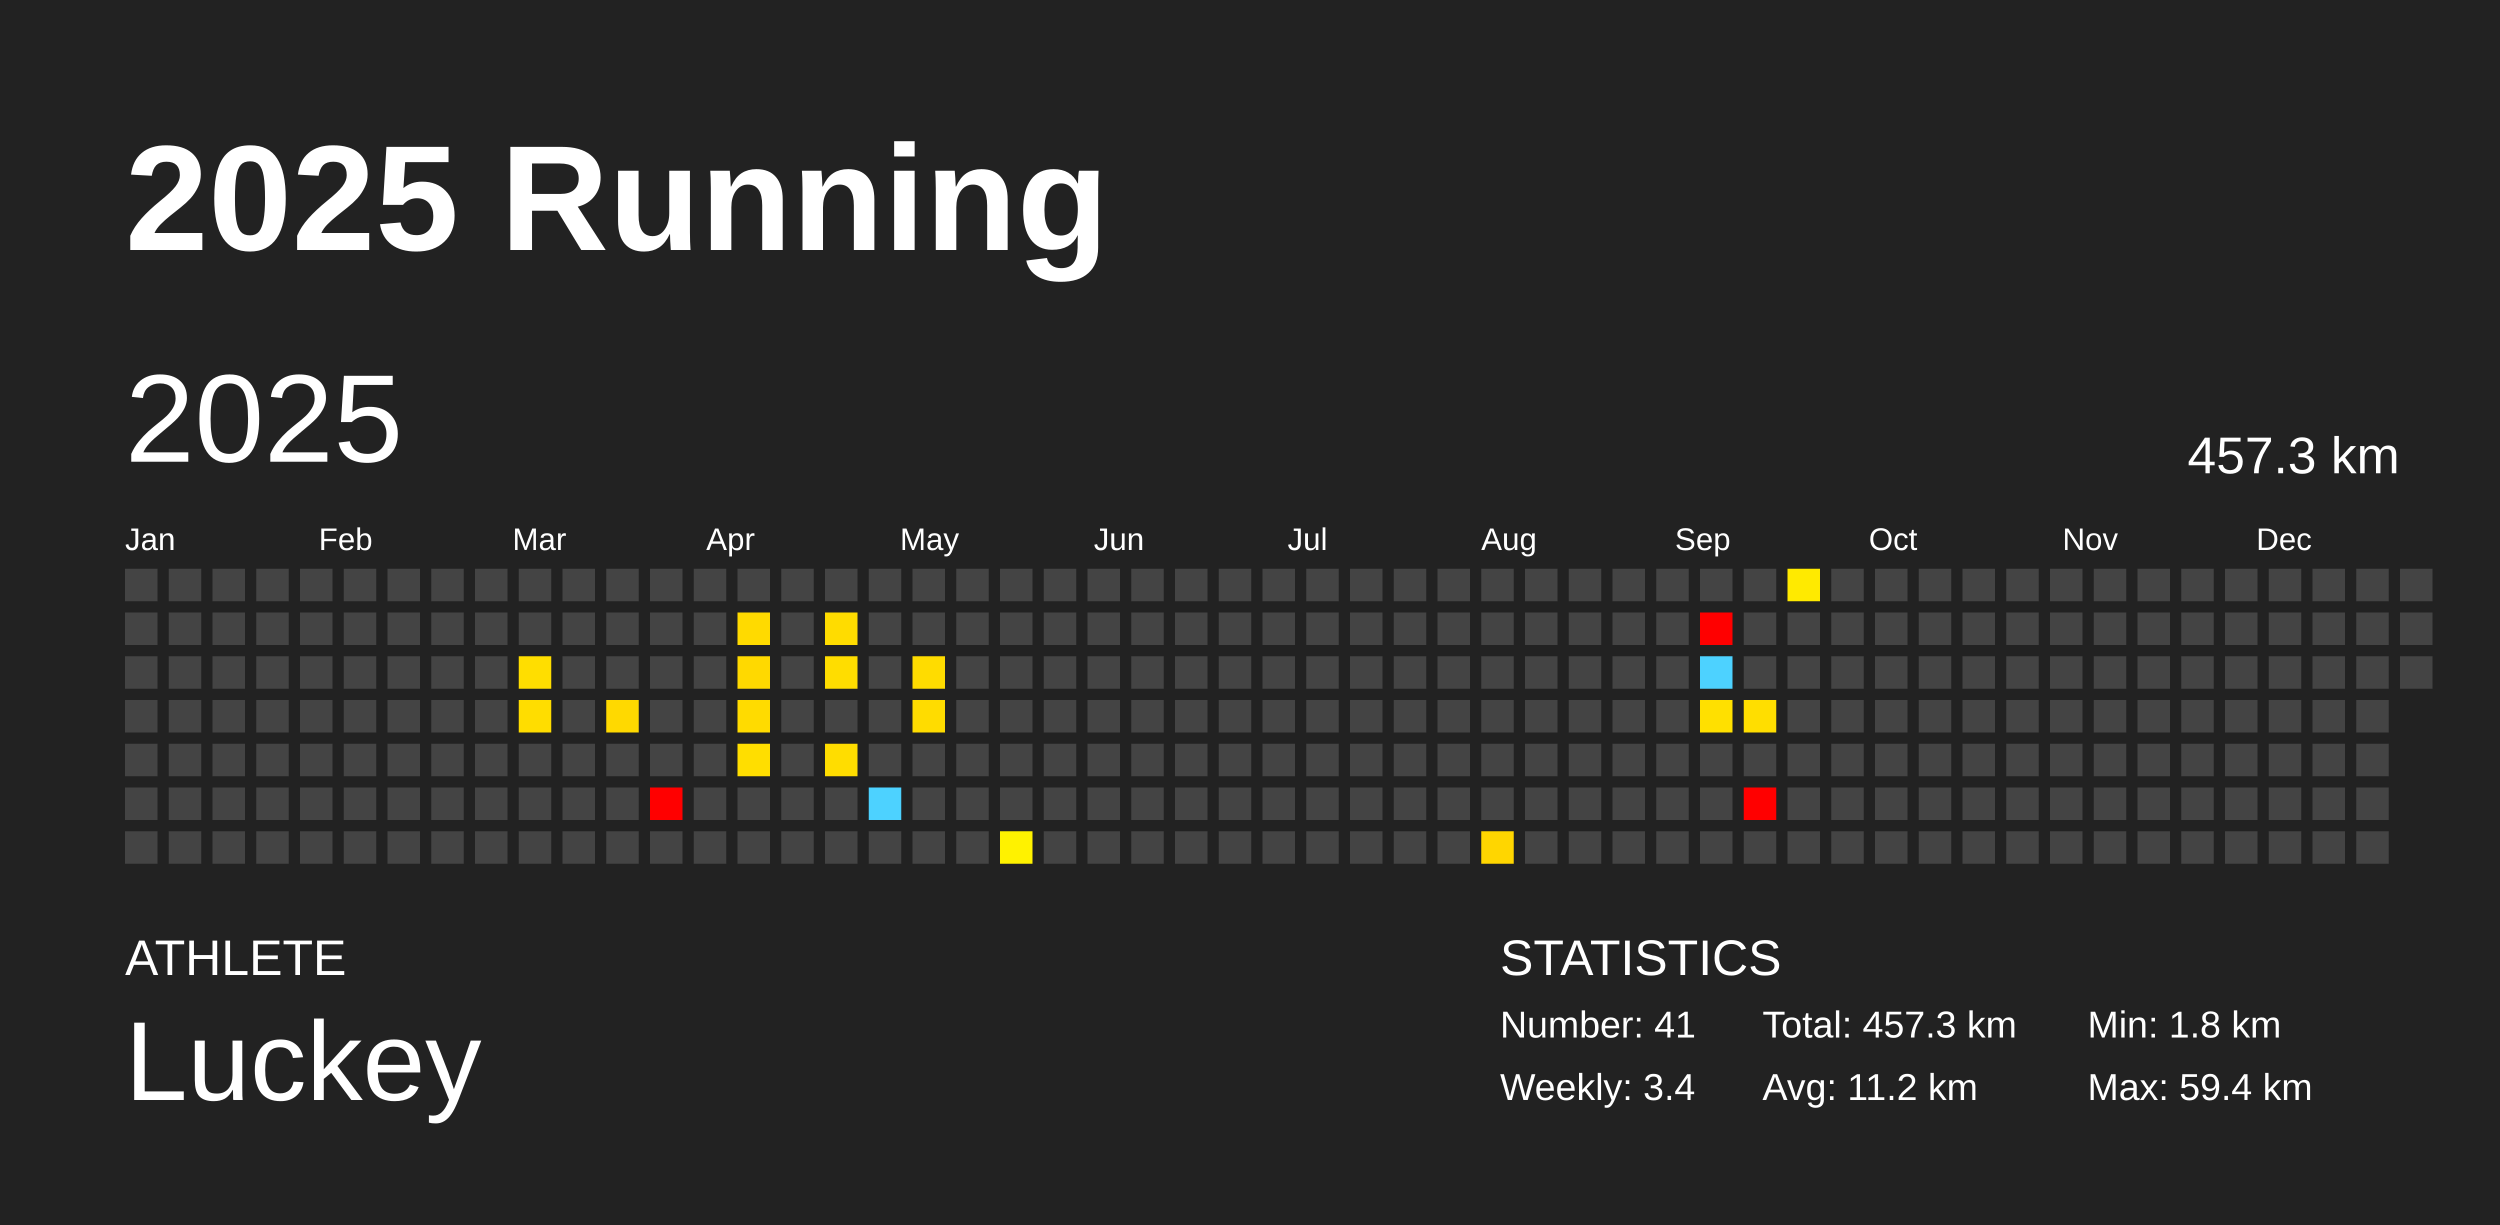
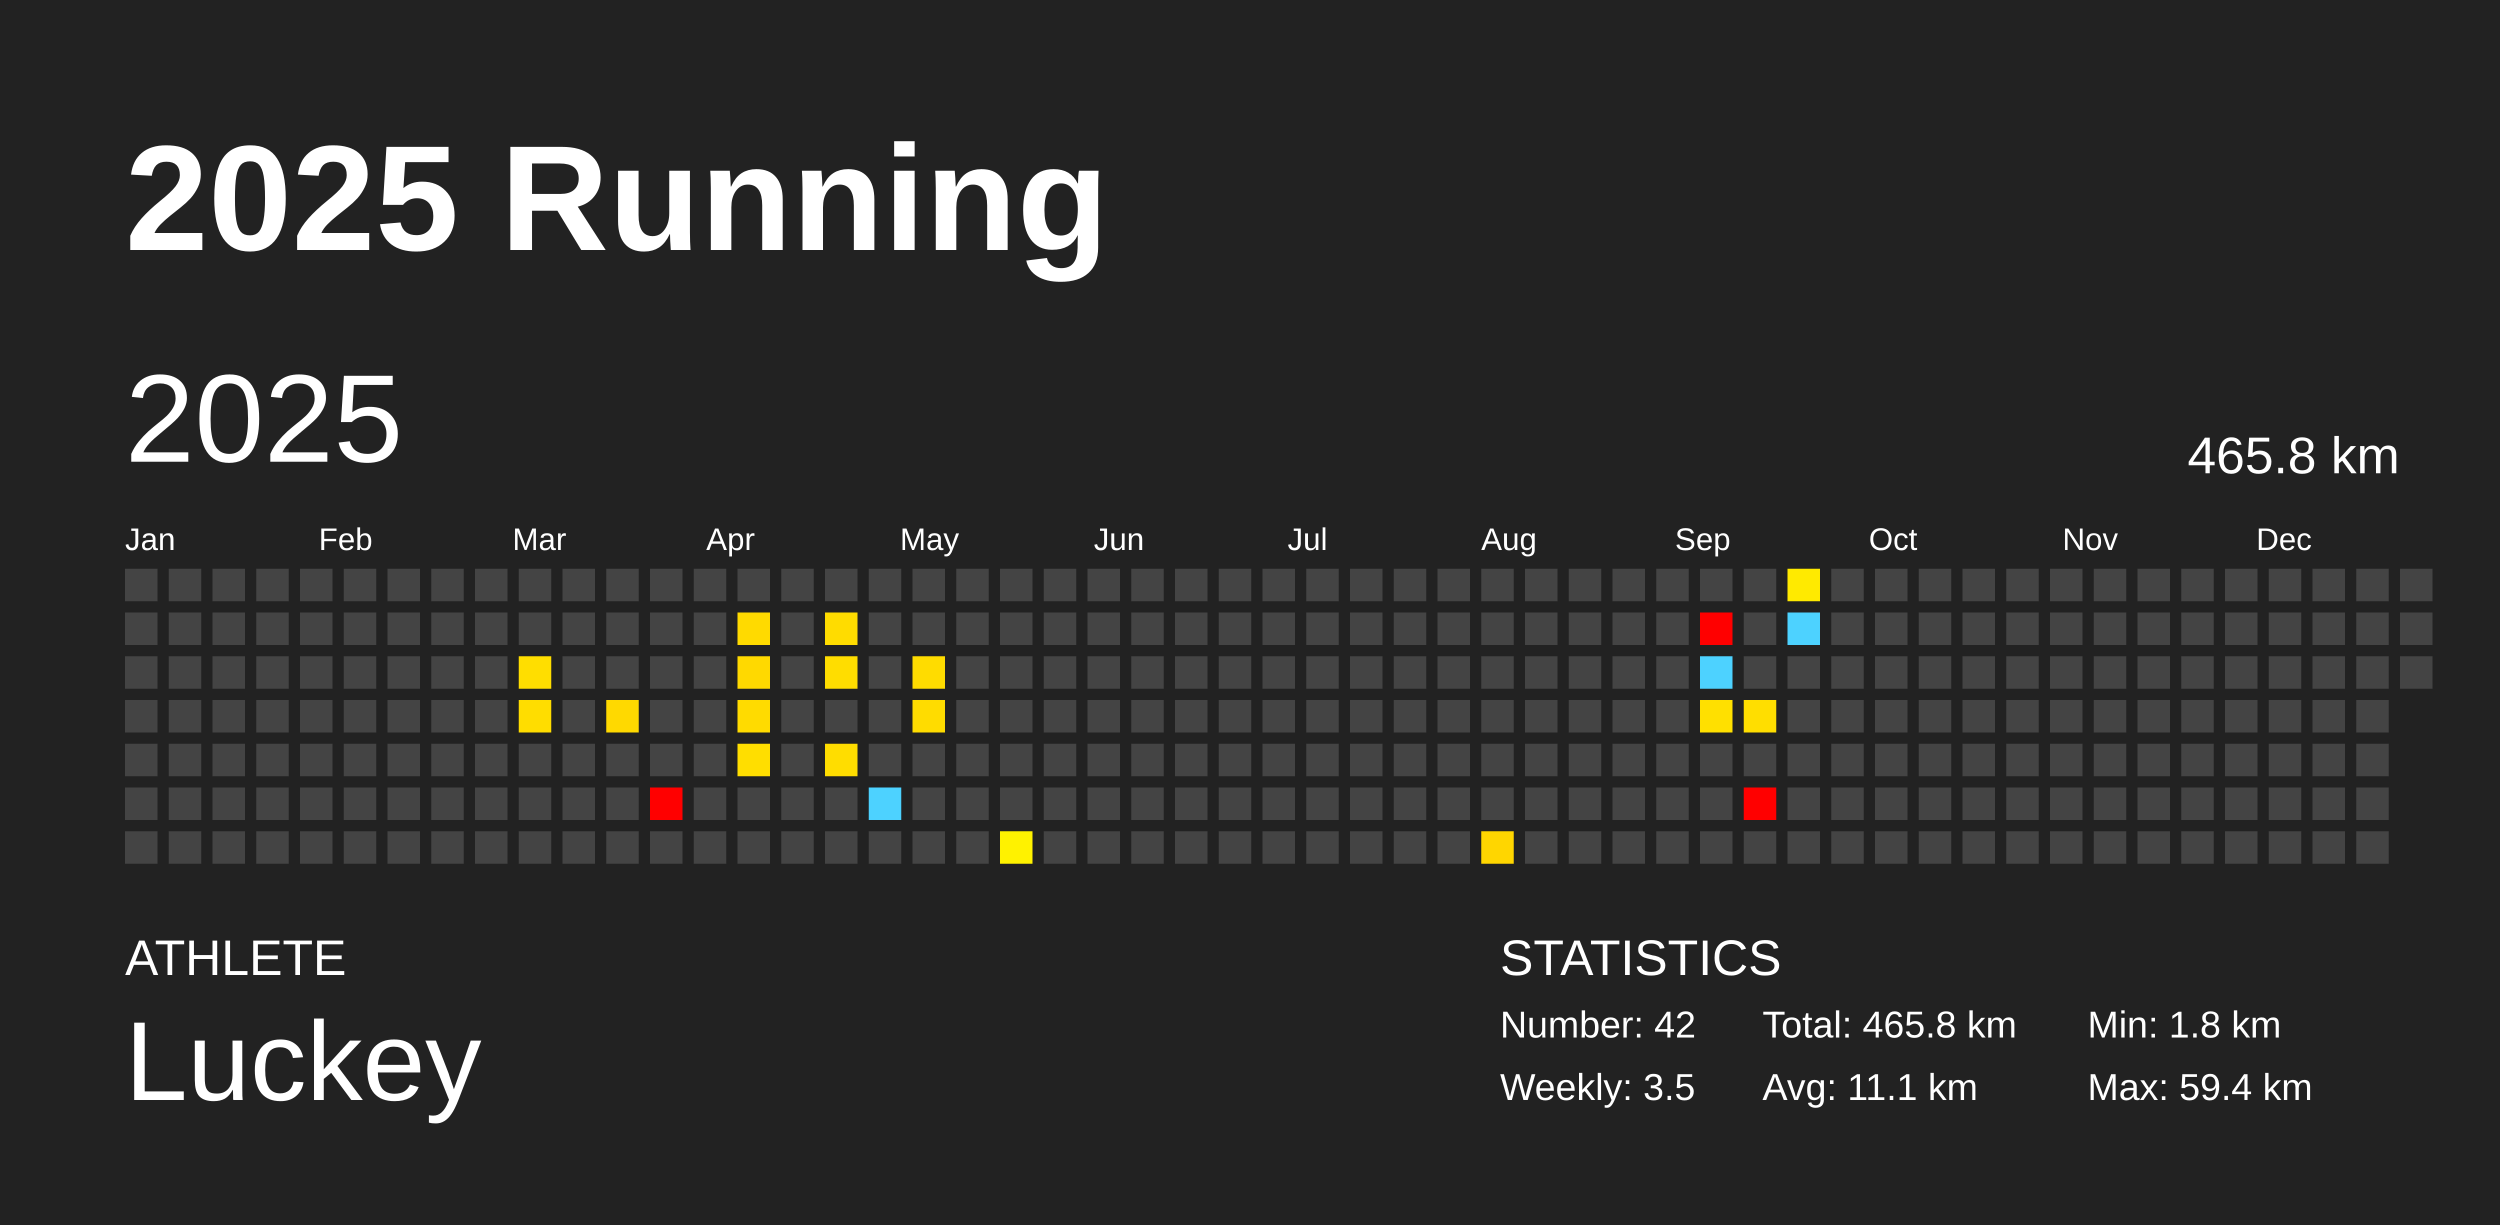
<svg xmlns="http://www.w3.org/2000/svg" baseProfile="full" height="98mm" version="1.1" viewBox="0,0,200,98" width="200mm">
  <defs />
  <rect fill="#222222" height="98" width="200" x="0" y="0" />
  <text fill="#FFFFFF" style="font-size:12px; font-family:Arial; font-weight:bold;" x="10" y="20">2025 Running</text>
  <text fill="#FFFFFF" style="font-size:4px; font-family:Arial" x="10" y="78">ATHLETE</text>
  <text fill="#FFFFFF" style="font-size:9px; font-family:Arial" x="10" y="88">Luckey</text>
  <text fill="#FFFFFF" style="font-size:4px; font-family:Arial" x="120" y="78">STATISTICS</text>
-   <text fill="#FFFFFF" style="font-size:3px; font-family:Arial" x="120" y="83">Number: 41</text>
-   <text fill="#FFFFFF" style="font-size:3px; font-family:Arial" x="120" y="88">Weekly: 3.4</text>
-   <text fill="#FFFFFF" style="font-size:3px; font-family:Arial" x="141" y="83">Total: 457.3 km</text>
-   <text fill="#FFFFFF" style="font-size:3px; font-family:Arial" x="141" y="88">Avg: 11.2 km</text>
+   <text fill="#FFFFFF" style="font-size:3px; font-family:Arial" x="120" y="83">Number: 42</text>
+   <text fill="#FFFFFF" style="font-size:3px; font-family:Arial" x="120" y="88">Weekly: 3.5</text>
+   <text fill="#FFFFFF" style="font-size:3px; font-family:Arial" x="141" y="83">Total: 465.8 km</text>
+   <text fill="#FFFFFF" style="font-size:3px; font-family:Arial" x="141" y="88">Avg: 11.1 km</text>
  <text fill="#FFFFFF" style="font-size:3px; font-family:Arial" x="167" y="83">Min: 1.8 km</text>
  <text fill="#FFFFFF" style="font-size:3px; font-family:Arial" x="167" y="88">Max: 59.4 km</text>
  <text dominant-baseline="hanging" fill="#FFFFFF" style="font-size:10.0px; font-family:Arial;" x="10" y="30">2025</text>
-   <text dominant-baseline="hanging" fill="#FFFFFF" style="font-size:4.125px; font-family:Arial;" x="175" y="35">457.3 km</text>
+   <text dominant-baseline="hanging" fill="#FFFFFF" style="font-size:4.125px; font-family:Arial;" x="175" y="35">465.8 km</text>
  <text fill="#FFFFFF" style="font-size:2.5px; font-family:Arial" x="10.0" y="44">Jan</text>
  <text fill="#FFFFFF" style="font-size:2.5px; font-family:Arial" x="25.5" y="44">Feb</text>
  <text fill="#FFFFFF" style="font-size:2.5px; font-family:Arial" x="41.0" y="44">Mar</text>
  <text fill="#FFFFFF" style="font-size:2.5px; font-family:Arial" x="56.5" y="44">Apr</text>
  <text fill="#FFFFFF" style="font-size:2.5px; font-family:Arial" x="72.0" y="44">May</text>
  <text fill="#FFFFFF" style="font-size:2.5px; font-family:Arial" x="87.5" y="44">Jun</text>
  <text fill="#FFFFFF" style="font-size:2.5px; font-family:Arial" x="103.0" y="44">Jul</text>
  <text fill="#FFFFFF" style="font-size:2.5px; font-family:Arial" x="118.5" y="44">Aug</text>
  <text fill="#FFFFFF" style="font-size:2.5px; font-family:Arial" x="134.0" y="44">Sep</text>
  <text fill="#FFFFFF" style="font-size:2.5px; font-family:Arial" x="149.5" y="44">Oct</text>
  <text fill="#FFFFFF" style="font-size:2.5px; font-family:Arial" x="165.0" y="44">Nov</text>
  <text fill="#FFFFFF" style="font-size:2.5px; font-family:Arial" x="180.5" y="44">Dec</text>
  <rect fill="#444444" height="2.6" width="2.6" x="10.0" y="45.5" />
  <rect fill="#444444" height="2.6" width="2.6" x="10.0" y="49.0" />
  <rect fill="#444444" height="2.6" width="2.6" x="10.0" y="52.5" />
  <rect fill="#444444" height="2.6" width="2.6" x="10.0" y="56.0" />
  <rect fill="#444444" height="2.6" width="2.6" x="10.0" y="59.5" />
  <rect fill="#444444" height="2.6" width="2.6" x="10.0" y="63.0" />
  <rect fill="#444444" height="2.6" width="2.6" x="10.0" y="66.5" />
  <rect fill="#444444" height="2.6" width="2.6" x="13.5" y="45.5" />
  <rect fill="#444444" height="2.6" width="2.6" x="13.5" y="49.0" />
  <rect fill="#444444" height="2.6" width="2.6" x="13.5" y="52.5" />
  <rect fill="#444444" height="2.6" width="2.6" x="13.5" y="56.0" />
  <rect fill="#444444" height="2.6" width="2.6" x="13.5" y="59.5" />
  <rect fill="#444444" height="2.6" width="2.6" x="13.5" y="63.0" />
  <rect fill="#444444" height="2.6" width="2.6" x="13.5" y="66.5" />
  <rect fill="#444444" height="2.6" width="2.6" x="17.0" y="45.5" />
  <rect fill="#444444" height="2.6" width="2.6" x="17.0" y="49.0" />
  <rect fill="#444444" height="2.6" width="2.6" x="17.0" y="52.5" />
  <rect fill="#444444" height="2.6" width="2.6" x="17.0" y="56.0" />
  <rect fill="#444444" height="2.6" width="2.6" x="17.0" y="59.5" />
  <rect fill="#444444" height="2.6" width="2.6" x="17.0" y="63.0" />
  <rect fill="#444444" height="2.6" width="2.6" x="17.0" y="66.5" />
  <rect fill="#444444" height="2.6" width="2.6" x="20.5" y="45.5" />
  <rect fill="#444444" height="2.6" width="2.6" x="20.5" y="49.0" />
  <rect fill="#444444" height="2.6" width="2.6" x="20.5" y="52.5" />
  <rect fill="#444444" height="2.6" width="2.6" x="20.5" y="56.0" />
  <rect fill="#444444" height="2.6" width="2.6" x="20.5" y="59.5" />
  <rect fill="#444444" height="2.6" width="2.6" x="20.5" y="63.0" />
  <rect fill="#444444" height="2.6" width="2.6" x="20.5" y="66.5" />
  <rect fill="#444444" height="2.6" width="2.6" x="24.0" y="45.5" />
  <rect fill="#444444" height="2.6" width="2.6" x="24.0" y="49.0" />
  <rect fill="#444444" height="2.6" width="2.6" x="24.0" y="52.5" />
  <rect fill="#444444" height="2.6" width="2.6" x="24.0" y="56.0" />
  <rect fill="#444444" height="2.6" width="2.6" x="24.0" y="59.5" />
  <rect fill="#444444" height="2.6" width="2.6" x="24.0" y="63.0" />
  <rect fill="#444444" height="2.6" width="2.6" x="24.0" y="66.5" />
  <rect fill="#444444" height="2.6" width="2.6" x="27.5" y="45.5" />
  <rect fill="#444444" height="2.6" width="2.6" x="27.5" y="49.0" />
  <rect fill="#444444" height="2.6" width="2.6" x="27.5" y="52.5" />
  <rect fill="#444444" height="2.6" width="2.6" x="27.5" y="56.0" />
  <rect fill="#444444" height="2.6" width="2.6" x="27.5" y="59.5" />
  <rect fill="#444444" height="2.6" width="2.6" x="27.5" y="63.0" />
  <rect fill="#444444" height="2.6" width="2.6" x="27.5" y="66.5" />
  <rect fill="#444444" height="2.6" width="2.6" x="31.0" y="45.5" />
  <rect fill="#444444" height="2.6" width="2.6" x="31.0" y="49.0" />
  <rect fill="#444444" height="2.6" width="2.6" x="31.0" y="52.5" />
  <rect fill="#444444" height="2.6" width="2.6" x="31.0" y="56.0" />
  <rect fill="#444444" height="2.6" width="2.6" x="31.0" y="59.5" />
  <rect fill="#444444" height="2.6" width="2.6" x="31.0" y="63.0" />
  <rect fill="#444444" height="2.6" width="2.6" x="31.0" y="66.5" />
  <rect fill="#444444" height="2.6" width="2.6" x="34.5" y="45.5" />
  <rect fill="#444444" height="2.6" width="2.6" x="34.5" y="49.0" />
  <rect fill="#444444" height="2.6" width="2.6" x="34.5" y="52.5" />
  <rect fill="#444444" height="2.6" width="2.6" x="34.5" y="56.0" />
  <rect fill="#444444" height="2.6" width="2.6" x="34.5" y="59.5" />
  <rect fill="#444444" height="2.6" width="2.6" x="34.5" y="63.0" />
  <rect fill="#444444" height="2.6" width="2.6" x="34.5" y="66.5" />
  <rect fill="#444444" height="2.6" width="2.6" x="38.0" y="45.5" />
  <rect fill="#444444" height="2.6" width="2.6" x="38.0" y="49.0" />
  <rect fill="#444444" height="2.6" width="2.6" x="38.0" y="52.5" />
  <rect fill="#444444" height="2.6" width="2.6" x="38.0" y="56.0" />
  <rect fill="#444444" height="2.6" width="2.6" x="38.0" y="59.5" />
  <rect fill="#444444" height="2.6" width="2.6" x="38.0" y="63.0" />
  <rect fill="#444444" height="2.6" width="2.6" x="38.0" y="66.5" />
  <rect fill="#444444" height="2.6" width="2.6" x="41.5" y="45.5" />
  <rect fill="#444444" height="2.6" width="2.6" x="41.5" y="49.0" />
  <rect fill="#ffde00" height="2.6" width="2.6" x="41.5" y="52.5" />
  <rect fill="#ffdd00" height="2.6" width="2.6" x="41.5" y="56.0" />
  <rect fill="#444444" height="2.6" width="2.6" x="41.5" y="59.5" />
  <rect fill="#444444" height="2.6" width="2.6" x="41.5" y="63.0" />
  <rect fill="#444444" height="2.6" width="2.6" x="41.5" y="66.5" />
  <rect fill="#444444" height="2.6" width="2.6" x="45.0" y="45.5" />
  <rect fill="#444444" height="2.6" width="2.6" x="45.0" y="49.0" />
  <rect fill="#444444" height="2.6" width="2.6" x="45.0" y="52.5" />
  <rect fill="#444444" height="2.6" width="2.6" x="45.0" y="56.0" />
  <rect fill="#444444" height="2.6" width="2.6" x="45.0" y="59.5" />
  <rect fill="#444444" height="2.6" width="2.6" x="45.0" y="63.0" />
  <rect fill="#444444" height="2.6" width="2.6" x="45.0" y="66.5" />
  <rect fill="#444444" height="2.6" width="2.6" x="48.5" y="45.5" />
  <rect fill="#444444" height="2.6" width="2.6" x="48.5" y="49.0" />
  <rect fill="#444444" height="2.6" width="2.6" x="48.5" y="52.5" />
  <rect fill="#ffd900" height="2.6" width="2.6" x="48.5" y="56.0" />
  <rect fill="#444444" height="2.6" width="2.6" x="48.5" y="59.5" />
  <rect fill="#444444" height="2.6" width="2.6" x="48.5" y="63.0" />
  <rect fill="#444444" height="2.6" width="2.6" x="48.5" y="66.5" />
  <rect fill="#444444" height="2.6" width="2.6" x="52.0" y="45.5" />
  <rect fill="#444444" height="2.6" width="2.6" x="52.0" y="49.0" />
  <rect fill="#444444" height="2.6" width="2.6" x="52.0" y="52.5" />
  <rect fill="#444444" height="2.6" width="2.6" x="52.0" y="56.0" />
  <rect fill="#444444" height="2.6" width="2.6" x="52.0" y="59.5" />
  <rect fill="red" height="2.6" width="2.6" x="52.0" y="63.0" />
  <rect fill="#444444" height="2.6" width="2.6" x="52.0" y="66.5" />
  <rect fill="#444444" height="2.6" width="2.6" x="55.5" y="45.5" />
  <rect fill="#444444" height="2.6" width="2.6" x="55.5" y="49.0" />
  <rect fill="#444444" height="2.6" width="2.6" x="55.5" y="52.5" />
  <rect fill="#444444" height="2.6" width="2.6" x="55.5" y="56.0" />
  <rect fill="#444444" height="2.6" width="2.6" x="55.5" y="59.5" />
  <rect fill="#444444" height="2.6" width="2.6" x="55.5" y="63.0" />
  <rect fill="#444444" height="2.6" width="2.6" x="55.5" y="66.5" />
  <rect fill="#444444" height="2.6" width="2.6" x="59.0" y="45.5" />
  <rect fill="#ffda00" height="2.6" width="2.6" x="59.0" y="49.0" />
  <rect fill="#ffd900" height="2.6" width="2.6" x="59.0" y="52.5" />
  <rect fill="#ffdb00" height="2.6" width="2.6" x="59.0" y="56.0" />
  <rect fill="#ffde00" height="2.6" width="2.6" x="59.0" y="59.5" />
  <rect fill="#444444" height="2.6" width="2.6" x="59.0" y="63.0" />
  <rect fill="#444444" height="2.6" width="2.6" x="59.0" y="66.5" />
  <rect fill="#444444" height="2.6" width="2.6" x="62.5" y="45.5" />
  <rect fill="#444444" height="2.6" width="2.6" x="62.5" y="49.0" />
  <rect fill="#444444" height="2.6" width="2.6" x="62.5" y="52.5" />
  <rect fill="#444444" height="2.6" width="2.6" x="62.5" y="56.0" />
  <rect fill="#444444" height="2.6" width="2.6" x="62.5" y="59.5" />
  <rect fill="#444444" height="2.6" width="2.6" x="62.5" y="63.0" />
  <rect fill="#444444" height="2.6" width="2.6" x="62.5" y="66.5" />
  <rect fill="#444444" height="2.6" width="2.6" x="66.0" y="45.5" />
  <rect fill="#ffdc00" height="2.6" width="2.6" x="66.0" y="49.0" />
  <rect fill="#ffdd00" height="2.6" width="2.6" x="66.0" y="52.5" />
  <rect fill="#444444" height="2.6" width="2.6" x="66.0" y="56.0" />
  <rect fill="#ffdd00" height="2.6" width="2.6" x="66.0" y="59.5" />
  <rect fill="#444444" height="2.6" width="2.6" x="66.0" y="63.0" />
  <rect fill="#444444" height="2.6" width="2.6" x="66.0" y="66.5" />
  <rect fill="#444444" height="2.6" width="2.6" x="69.5" y="45.5" />
  <rect fill="#444444" height="2.6" width="2.6" x="69.5" y="49.0" />
  <rect fill="#444444" height="2.6" width="2.6" x="69.5" y="52.5" />
  <rect fill="#444444" height="2.6" width="2.6" x="69.5" y="56.0" />
  <rect fill="#444444" height="2.6" width="2.6" x="69.5" y="59.5" />
  <rect fill="#4dd2ff" height="2.6" width="2.6" x="69.5" y="63.0" />
  <rect fill="#444444" height="2.6" width="2.6" x="69.5" y="66.5" />
  <rect fill="#444444" height="2.6" width="2.6" x="73.0" y="45.5" />
  <rect fill="#444444" height="2.6" width="2.6" x="73.0" y="49.0" />
  <rect fill="#ffdc00" height="2.6" width="2.6" x="73.0" y="52.5" />
  <rect fill="#ffdc00" height="2.6" width="2.6" x="73.0" y="56.0" />
  <rect fill="#444444" height="2.6" width="2.6" x="73.0" y="59.5" />
  <rect fill="#444444" height="2.6" width="2.6" x="73.0" y="63.0" />
  <rect fill="#444444" height="2.6" width="2.6" x="73.0" y="66.5" />
  <rect fill="#444444" height="2.6" width="2.6" x="76.5" y="45.5" />
  <rect fill="#444444" height="2.6" width="2.6" x="76.5" y="49.0" />
  <rect fill="#444444" height="2.6" width="2.6" x="76.5" y="52.5" />
  <rect fill="#444444" height="2.6" width="2.6" x="76.5" y="56.0" />
  <rect fill="#444444" height="2.6" width="2.6" x="76.5" y="59.5" />
  <rect fill="#444444" height="2.6" width="2.6" x="76.5" y="63.0" />
  <rect fill="#444444" height="2.6" width="2.6" x="76.5" y="66.5" />
  <rect fill="#444444" height="2.6" width="2.6" x="80.0" y="45.5" />
  <rect fill="#444444" height="2.6" width="2.6" x="80.0" y="49.0" />
  <rect fill="#444444" height="2.6" width="2.6" x="80.0" y="52.5" />
  <rect fill="#444444" height="2.6" width="2.6" x="80.0" y="56.0" />
  <rect fill="#444444" height="2.6" width="2.6" x="80.0" y="59.5" />
  <rect fill="#444444" height="2.6" width="2.6" x="80.0" y="63.0" />
  <rect fill="#fff200" height="2.6" width="2.6" x="80.0" y="66.5" />
  <rect fill="#444444" height="2.6" width="2.6" x="83.5" y="45.5" />
  <rect fill="#444444" height="2.6" width="2.6" x="83.5" y="49.0" />
  <rect fill="#444444" height="2.6" width="2.6" x="83.5" y="52.5" />
  <rect fill="#444444" height="2.6" width="2.6" x="83.5" y="56.0" />
  <rect fill="#444444" height="2.6" width="2.6" x="83.5" y="59.5" />
  <rect fill="#444444" height="2.6" width="2.6" x="83.5" y="63.0" />
  <rect fill="#444444" height="2.6" width="2.6" x="83.5" y="66.5" />
  <rect fill="#444444" height="2.6" width="2.6" x="87.0" y="45.5" />
  <rect fill="#444444" height="2.6" width="2.6" x="87.0" y="49.0" />
  <rect fill="#444444" height="2.6" width="2.6" x="87.0" y="52.5" />
  <rect fill="#444444" height="2.6" width="2.6" x="87.0" y="56.0" />
  <rect fill="#444444" height="2.6" width="2.6" x="87.0" y="59.5" />
  <rect fill="#444444" height="2.6" width="2.6" x="87.0" y="63.0" />
  <rect fill="#444444" height="2.6" width="2.6" x="87.0" y="66.5" />
  <rect fill="#444444" height="2.6" width="2.6" x="90.5" y="45.5" />
  <rect fill="#444444" height="2.6" width="2.6" x="90.5" y="49.0" />
  <rect fill="#444444" height="2.6" width="2.6" x="90.5" y="52.5" />
  <rect fill="#444444" height="2.6" width="2.6" x="90.5" y="56.0" />
  <rect fill="#444444" height="2.6" width="2.6" x="90.5" y="59.5" />
  <rect fill="#444444" height="2.6" width="2.6" x="90.5" y="63.0" />
  <rect fill="#444444" height="2.6" width="2.6" x="90.5" y="66.5" />
  <rect fill="#444444" height="2.6" width="2.6" x="94.0" y="45.5" />
  <rect fill="#444444" height="2.6" width="2.6" x="94.0" y="49.0" />
  <rect fill="#444444" height="2.6" width="2.6" x="94.0" y="52.5" />
  <rect fill="#444444" height="2.6" width="2.6" x="94.0" y="56.0" />
  <rect fill="#444444" height="2.6" width="2.6" x="94.0" y="59.5" />
  <rect fill="#444444" height="2.6" width="2.6" x="94.0" y="63.0" />
  <rect fill="#444444" height="2.6" width="2.6" x="94.0" y="66.5" />
  <rect fill="#444444" height="2.6" width="2.6" x="97.5" y="45.5" />
  <rect fill="#444444" height="2.6" width="2.6" x="97.5" y="49.0" />
  <rect fill="#444444" height="2.6" width="2.6" x="97.5" y="52.5" />
  <rect fill="#444444" height="2.6" width="2.6" x="97.5" y="56.0" />
  <rect fill="#444444" height="2.6" width="2.6" x="97.5" y="59.5" />
  <rect fill="#444444" height="2.6" width="2.6" x="97.5" y="63.0" />
  <rect fill="#444444" height="2.6" width="2.6" x="97.5" y="66.5" />
  <rect fill="#444444" height="2.6" width="2.6" x="101.0" y="45.5" />
  <rect fill="#444444" height="2.6" width="2.6" x="101.0" y="49.0" />
  <rect fill="#444444" height="2.6" width="2.6" x="101.0" y="52.5" />
  <rect fill="#444444" height="2.6" width="2.6" x="101.0" y="56.0" />
  <rect fill="#444444" height="2.6" width="2.6" x="101.0" y="59.5" />
  <rect fill="#444444" height="2.6" width="2.6" x="101.0" y="63.0" />
  <rect fill="#444444" height="2.6" width="2.6" x="101.0" y="66.5" />
  <rect fill="#444444" height="2.6" width="2.6" x="104.5" y="45.5" />
  <rect fill="#444444" height="2.6" width="2.6" x="104.5" y="49.0" />
  <rect fill="#444444" height="2.6" width="2.6" x="104.5" y="52.5" />
  <rect fill="#444444" height="2.6" width="2.6" x="104.5" y="56.0" />
  <rect fill="#444444" height="2.6" width="2.6" x="104.5" y="59.5" />
  <rect fill="#444444" height="2.6" width="2.6" x="104.5" y="63.0" />
  <rect fill="#444444" height="2.6" width="2.6" x="104.5" y="66.5" />
  <rect fill="#444444" height="2.6" width="2.6" x="108.0" y="45.5" />
  <rect fill="#444444" height="2.6" width="2.6" x="108.0" y="49.0" />
  <rect fill="#444444" height="2.6" width="2.6" x="108.0" y="52.5" />
  <rect fill="#444444" height="2.6" width="2.6" x="108.0" y="56.0" />
  <rect fill="#444444" height="2.6" width="2.6" x="108.0" y="59.5" />
  <rect fill="#444444" height="2.6" width="2.6" x="108.0" y="63.0" />
  <rect fill="#444444" height="2.6" width="2.6" x="108.0" y="66.5" />
  <rect fill="#444444" height="2.6" width="2.6" x="111.5" y="45.5" />
  <rect fill="#444444" height="2.6" width="2.6" x="111.5" y="49.0" />
  <rect fill="#444444" height="2.6" width="2.6" x="111.5" y="52.5" />
  <rect fill="#444444" height="2.6" width="2.6" x="111.5" y="56.0" />
  <rect fill="#444444" height="2.6" width="2.6" x="111.5" y="59.5" />
  <rect fill="#444444" height="2.6" width="2.6" x="111.5" y="63.0" />
  <rect fill="#444444" height="2.6" width="2.6" x="111.5" y="66.5" />
  <rect fill="#444444" height="2.6" width="2.6" x="115.0" y="45.5" />
  <rect fill="#444444" height="2.6" width="2.6" x="115.0" y="49.0" />
  <rect fill="#444444" height="2.6" width="2.6" x="115.0" y="52.5" />
  <rect fill="#444444" height="2.6" width="2.6" x="115.0" y="56.0" />
  <rect fill="#444444" height="2.6" width="2.6" x="115.0" y="59.5" />
  <rect fill="#444444" height="2.6" width="2.6" x="115.0" y="63.0" />
  <rect fill="#444444" height="2.6" width="2.6" x="115.0" y="66.5" />
  <rect fill="#444444" height="2.6" width="2.6" x="118.5" y="45.5" />
  <rect fill="#444444" height="2.6" width="2.6" x="118.5" y="49.0" />
  <rect fill="#444444" height="2.6" width="2.6" x="118.5" y="52.5" />
  <rect fill="#444444" height="2.6" width="2.6" x="118.5" y="56.0" />
  <rect fill="#444444" height="2.6" width="2.6" x="118.5" y="59.5" />
  <rect fill="#444444" height="2.6" width="2.6" x="118.5" y="63.0" />
  <rect fill="#ffd600" height="2.6" width="2.6" x="118.5" y="66.5" />
  <rect fill="#444444" height="2.6" width="2.6" x="122.0" y="45.5" />
  <rect fill="#444444" height="2.6" width="2.6" x="122.0" y="49.0" />
  <rect fill="#444444" height="2.6" width="2.6" x="122.0" y="52.5" />
  <rect fill="#444444" height="2.6" width="2.6" x="122.0" y="56.0" />
  <rect fill="#444444" height="2.6" width="2.6" x="122.0" y="59.5" />
  <rect fill="#444444" height="2.6" width="2.6" x="122.0" y="63.0" />
  <rect fill="#444444" height="2.6" width="2.6" x="122.0" y="66.5" />
  <rect fill="#444444" height="2.6" width="2.6" x="125.5" y="45.5" />
  <rect fill="#444444" height="2.6" width="2.6" x="125.5" y="49.0" />
  <rect fill="#444444" height="2.6" width="2.6" x="125.5" y="52.5" />
  <rect fill="#444444" height="2.6" width="2.6" x="125.5" y="56.0" />
  <rect fill="#444444" height="2.6" width="2.6" x="125.5" y="59.5" />
  <rect fill="#444444" height="2.6" width="2.6" x="125.5" y="63.0" />
  <rect fill="#444444" height="2.6" width="2.6" x="125.5" y="66.5" />
  <rect fill="#444444" height="2.6" width="2.6" x="129.0" y="45.5" />
  <rect fill="#444444" height="2.6" width="2.6" x="129.0" y="49.0" />
  <rect fill="#444444" height="2.6" width="2.6" x="129.0" y="52.5" />
  <rect fill="#444444" height="2.6" width="2.6" x="129.0" y="56.0" />
  <rect fill="#444444" height="2.6" width="2.6" x="129.0" y="59.5" />
  <rect fill="#444444" height="2.6" width="2.6" x="129.0" y="63.0" />
  <rect fill="#444444" height="2.6" width="2.6" x="129.0" y="66.5" />
  <rect fill="#444444" height="2.6" width="2.6" x="132.5" y="45.5" />
  <rect fill="#444444" height="2.6" width="2.6" x="132.5" y="49.0" />
  <rect fill="#444444" height="2.6" width="2.6" x="132.5" y="52.5" />
  <rect fill="#444444" height="2.6" width="2.6" x="132.5" y="56.0" />
  <rect fill="#444444" height="2.6" width="2.6" x="132.5" y="59.5" />
  <rect fill="#444444" height="2.6" width="2.6" x="132.5" y="63.0" />
  <rect fill="#444444" height="2.6" width="2.6" x="132.5" y="66.5" />
  <rect fill="#444444" height="2.6" width="2.6" x="136.0" y="45.5" />
  <rect fill="red" height="2.6" width="2.6" x="136.0" y="49.0" />
  <rect fill="#4dd2ff" height="2.6" width="2.6" x="136.0" y="52.5" />
  <rect fill="#ffe000" height="2.6" width="2.6" x="136.0" y="56.0" />
  <rect fill="#444444" height="2.6" width="2.6" x="136.0" y="59.5" />
  <rect fill="#444444" height="2.6" width="2.6" x="136.0" y="63.0" />
  <rect fill="#444444" height="2.6" width="2.6" x="136.0" y="66.5" />
  <rect fill="#444444" height="2.6" width="2.6" x="139.5" y="45.5" />
  <rect fill="#444444" height="2.6" width="2.6" x="139.5" y="49.0" />
  <rect fill="#444444" height="2.6" width="2.6" x="139.5" y="52.5" />
  <rect fill="#ffde00" height="2.6" width="2.6" x="139.5" y="56.0" />
  <rect fill="#444444" height="2.6" width="2.6" x="139.5" y="59.5" />
  <rect fill="red" height="2.6" width="2.6" x="139.5" y="63.0" />
  <rect fill="#444444" height="2.6" width="2.6" x="139.5" y="66.5" />
  <rect fill="#ffea00" height="2.6" width="2.6" x="143.0" y="45.5" />
-   <rect fill="#444444" height="2.6" width="2.6" x="143.0" y="49.0" />
+   <rect fill="#4dd2ff" height="2.6" width="2.6" x="143.0" y="49.0" />
  <rect fill="#444444" height="2.6" width="2.6" x="143.0" y="52.5" />
  <rect fill="#444444" height="2.6" width="2.6" x="143.0" y="56.0" />
  <rect fill="#444444" height="2.6" width="2.6" x="143.0" y="59.5" />
  <rect fill="#444444" height="2.6" width="2.6" x="143.0" y="63.0" />
  <rect fill="#444444" height="2.6" width="2.6" x="143.0" y="66.5" />
  <rect fill="#444444" height="2.6" width="2.6" x="146.5" y="45.5" />
  <rect fill="#444444" height="2.6" width="2.6" x="146.5" y="49.0" />
  <rect fill="#444444" height="2.6" width="2.6" x="146.5" y="52.5" />
  <rect fill="#444444" height="2.6" width="2.6" x="146.5" y="56.0" />
  <rect fill="#444444" height="2.6" width="2.6" x="146.5" y="59.5" />
  <rect fill="#444444" height="2.6" width="2.6" x="146.5" y="63.0" />
  <rect fill="#444444" height="2.6" width="2.6" x="146.5" y="66.5" />
  <rect fill="#444444" height="2.6" width="2.6" x="150.0" y="45.5" />
  <rect fill="#444444" height="2.6" width="2.6" x="150.0" y="49.0" />
  <rect fill="#444444" height="2.6" width="2.6" x="150.0" y="52.5" />
  <rect fill="#444444" height="2.6" width="2.6" x="150.0" y="56.0" />
  <rect fill="#444444" height="2.6" width="2.6" x="150.0" y="59.5" />
  <rect fill="#444444" height="2.6" width="2.6" x="150.0" y="63.0" />
  <rect fill="#444444" height="2.6" width="2.6" x="150.0" y="66.5" />
  <rect fill="#444444" height="2.6" width="2.6" x="153.5" y="45.5" />
  <rect fill="#444444" height="2.6" width="2.6" x="153.5" y="49.0" />
  <rect fill="#444444" height="2.6" width="2.6" x="153.5" y="52.5" />
  <rect fill="#444444" height="2.6" width="2.6" x="153.5" y="56.0" />
  <rect fill="#444444" height="2.6" width="2.6" x="153.5" y="59.5" />
  <rect fill="#444444" height="2.6" width="2.6" x="153.5" y="63.0" />
  <rect fill="#444444" height="2.6" width="2.6" x="153.5" y="66.5" />
  <rect fill="#444444" height="2.6" width="2.6" x="157.0" y="45.5" />
  <rect fill="#444444" height="2.6" width="2.6" x="157.0" y="49.0" />
  <rect fill="#444444" height="2.6" width="2.6" x="157.0" y="52.5" />
  <rect fill="#444444" height="2.6" width="2.6" x="157.0" y="56.0" />
  <rect fill="#444444" height="2.6" width="2.6" x="157.0" y="59.5" />
  <rect fill="#444444" height="2.6" width="2.6" x="157.0" y="63.0" />
  <rect fill="#444444" height="2.6" width="2.6" x="157.0" y="66.5" />
  <rect fill="#444444" height="2.6" width="2.6" x="160.5" y="45.5" />
  <rect fill="#444444" height="2.6" width="2.6" x="160.5" y="49.0" />
  <rect fill="#444444" height="2.6" width="2.6" x="160.5" y="52.5" />
  <rect fill="#444444" height="2.6" width="2.6" x="160.5" y="56.0" />
  <rect fill="#444444" height="2.6" width="2.6" x="160.5" y="59.5" />
  <rect fill="#444444" height="2.6" width="2.6" x="160.5" y="63.0" />
  <rect fill="#444444" height="2.6" width="2.6" x="160.5" y="66.5" />
  <rect fill="#444444" height="2.6" width="2.6" x="164.0" y="45.5" />
  <rect fill="#444444" height="2.6" width="2.6" x="164.0" y="49.0" />
  <rect fill="#444444" height="2.6" width="2.6" x="164.0" y="52.5" />
  <rect fill="#444444" height="2.6" width="2.6" x="164.0" y="56.0" />
  <rect fill="#444444" height="2.6" width="2.6" x="164.0" y="59.5" />
  <rect fill="#444444" height="2.6" width="2.6" x="164.0" y="63.0" />
  <rect fill="#444444" height="2.6" width="2.6" x="164.0" y="66.5" />
  <rect fill="#444444" height="2.6" width="2.6" x="167.5" y="45.5" />
  <rect fill="#444444" height="2.6" width="2.6" x="167.5" y="49.0" />
  <rect fill="#444444" height="2.6" width="2.6" x="167.5" y="52.5" />
  <rect fill="#444444" height="2.6" width="2.6" x="167.5" y="56.0" />
  <rect fill="#444444" height="2.6" width="2.6" x="167.5" y="59.5" />
  <rect fill="#444444" height="2.6" width="2.6" x="167.5" y="63.0" />
  <rect fill="#444444" height="2.6" width="2.6" x="167.5" y="66.5" />
  <rect fill="#444444" height="2.6" width="2.6" x="171.0" y="45.5" />
  <rect fill="#444444" height="2.6" width="2.6" x="171.0" y="49.0" />
  <rect fill="#444444" height="2.6" width="2.6" x="171.0" y="52.5" />
  <rect fill="#444444" height="2.6" width="2.6" x="171.0" y="56.0" />
  <rect fill="#444444" height="2.6" width="2.6" x="171.0" y="59.5" />
  <rect fill="#444444" height="2.6" width="2.6" x="171.0" y="63.0" />
  <rect fill="#444444" height="2.6" width="2.6" x="171.0" y="66.5" />
  <rect fill="#444444" height="2.6" width="2.6" x="174.5" y="45.5" />
  <rect fill="#444444" height="2.6" width="2.6" x="174.5" y="49.0" />
  <rect fill="#444444" height="2.6" width="2.6" x="174.5" y="52.5" />
  <rect fill="#444444" height="2.6" width="2.6" x="174.5" y="56.0" />
  <rect fill="#444444" height="2.6" width="2.6" x="174.5" y="59.5" />
  <rect fill="#444444" height="2.6" width="2.6" x="174.5" y="63.0" />
  <rect fill="#444444" height="2.6" width="2.6" x="174.5" y="66.5" />
  <rect fill="#444444" height="2.6" width="2.6" x="178.0" y="45.5" />
  <rect fill="#444444" height="2.6" width="2.6" x="178.0" y="49.0" />
  <rect fill="#444444" height="2.6" width="2.6" x="178.0" y="52.5" />
  <rect fill="#444444" height="2.6" width="2.6" x="178.0" y="56.0" />
  <rect fill="#444444" height="2.6" width="2.6" x="178.0" y="59.5" />
  <rect fill="#444444" height="2.6" width="2.6" x="178.0" y="63.0" />
  <rect fill="#444444" height="2.6" width="2.6" x="178.0" y="66.5" />
  <rect fill="#444444" height="2.6" width="2.6" x="181.5" y="45.5" />
  <rect fill="#444444" height="2.6" width="2.6" x="181.5" y="49.0" />
  <rect fill="#444444" height="2.6" width="2.6" x="181.5" y="52.5" />
  <rect fill="#444444" height="2.6" width="2.6" x="181.5" y="56.0" />
  <rect fill="#444444" height="2.6" width="2.6" x="181.5" y="59.5" />
  <rect fill="#444444" height="2.6" width="2.6" x="181.5" y="63.0" />
  <rect fill="#444444" height="2.6" width="2.6" x="181.5" y="66.5" />
  <rect fill="#444444" height="2.6" width="2.6" x="185.0" y="45.5" />
  <rect fill="#444444" height="2.6" width="2.6" x="185.0" y="49.0" />
  <rect fill="#444444" height="2.6" width="2.6" x="185.0" y="52.5" />
  <rect fill="#444444" height="2.6" width="2.6" x="185.0" y="56.0" />
  <rect fill="#444444" height="2.6" width="2.6" x="185.0" y="59.5" />
  <rect fill="#444444" height="2.6" width="2.6" x="185.0" y="63.0" />
  <rect fill="#444444" height="2.6" width="2.6" x="185.0" y="66.5" />
  <rect fill="#444444" height="2.6" width="2.6" x="188.5" y="45.5" />
  <rect fill="#444444" height="2.6" width="2.6" x="188.5" y="49.0" />
  <rect fill="#444444" height="2.6" width="2.6" x="188.5" y="52.5" />
  <rect fill="#444444" height="2.6" width="2.6" x="188.5" y="56.0" />
  <rect fill="#444444" height="2.6" width="2.6" x="188.5" y="59.5" />
  <rect fill="#444444" height="2.6" width="2.6" x="188.5" y="63.0" />
  <rect fill="#444444" height="2.6" width="2.6" x="188.5" y="66.5" />
  <rect fill="#444444" height="2.6" width="2.6" x="192.0" y="45.5" />
  <rect fill="#444444" height="2.6" width="2.6" x="192.0" y="49.0" />
  <rect fill="#444444" height="2.6" width="2.6" x="192.0" y="52.5" />
</svg>
